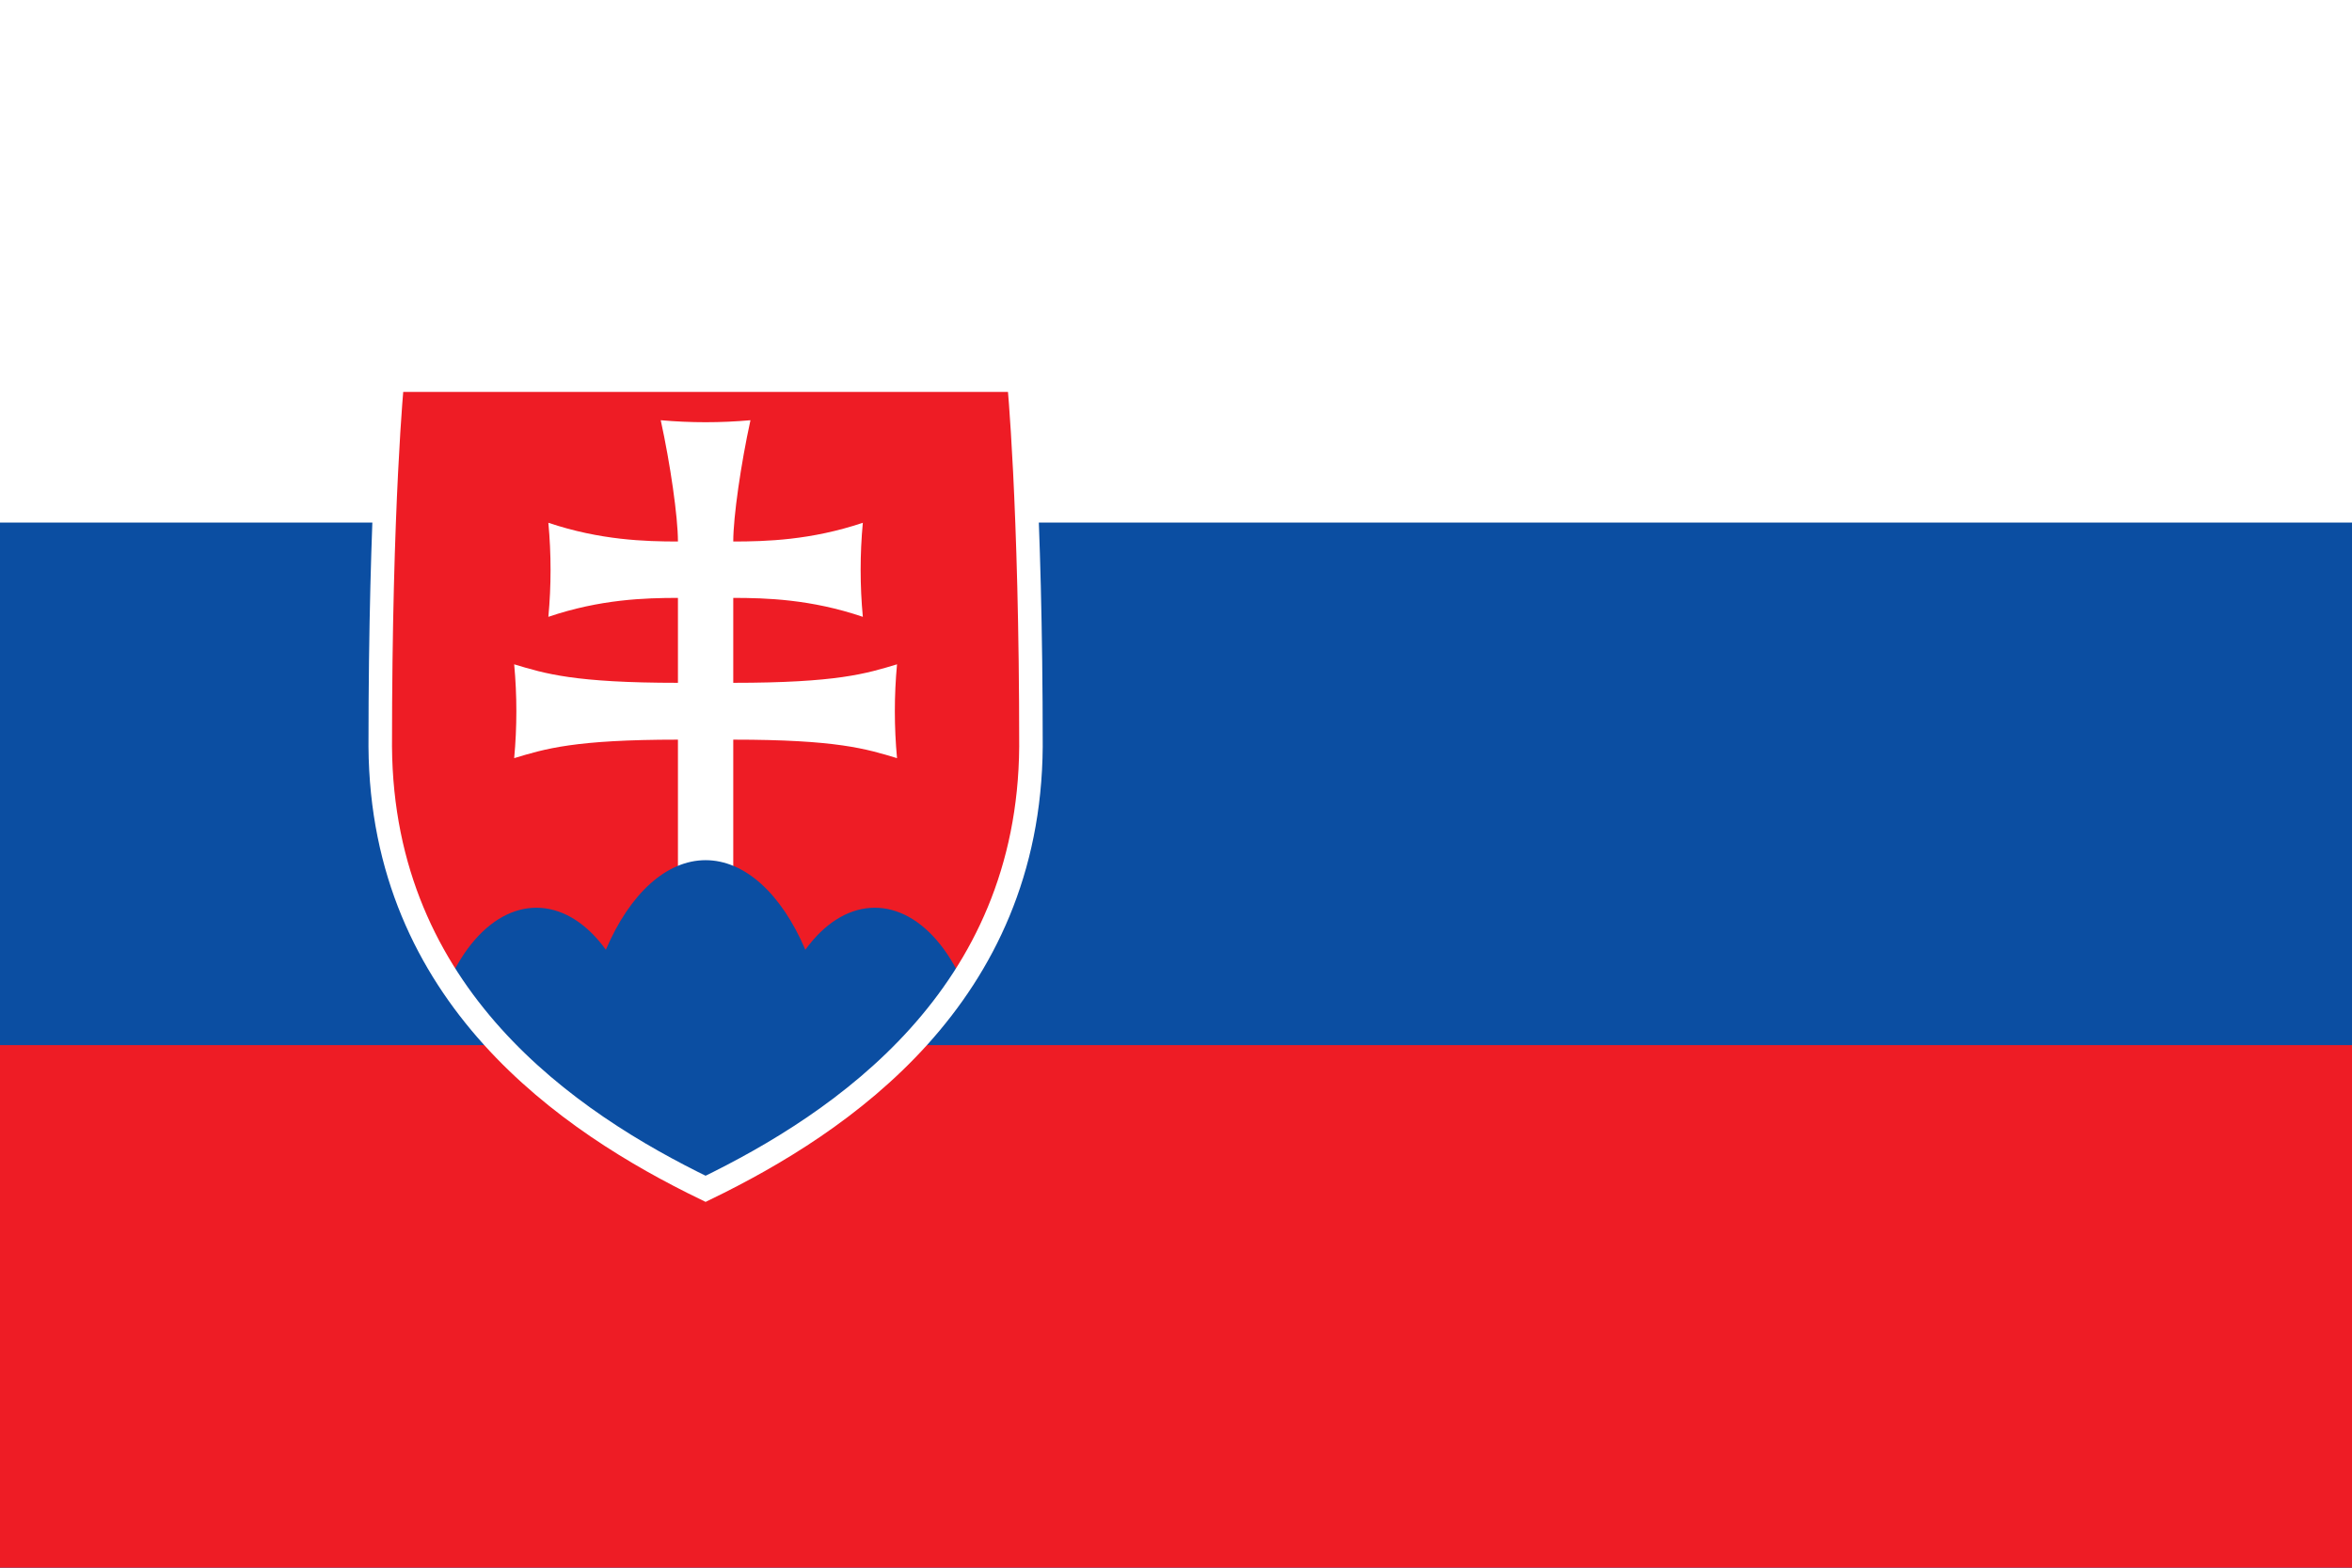
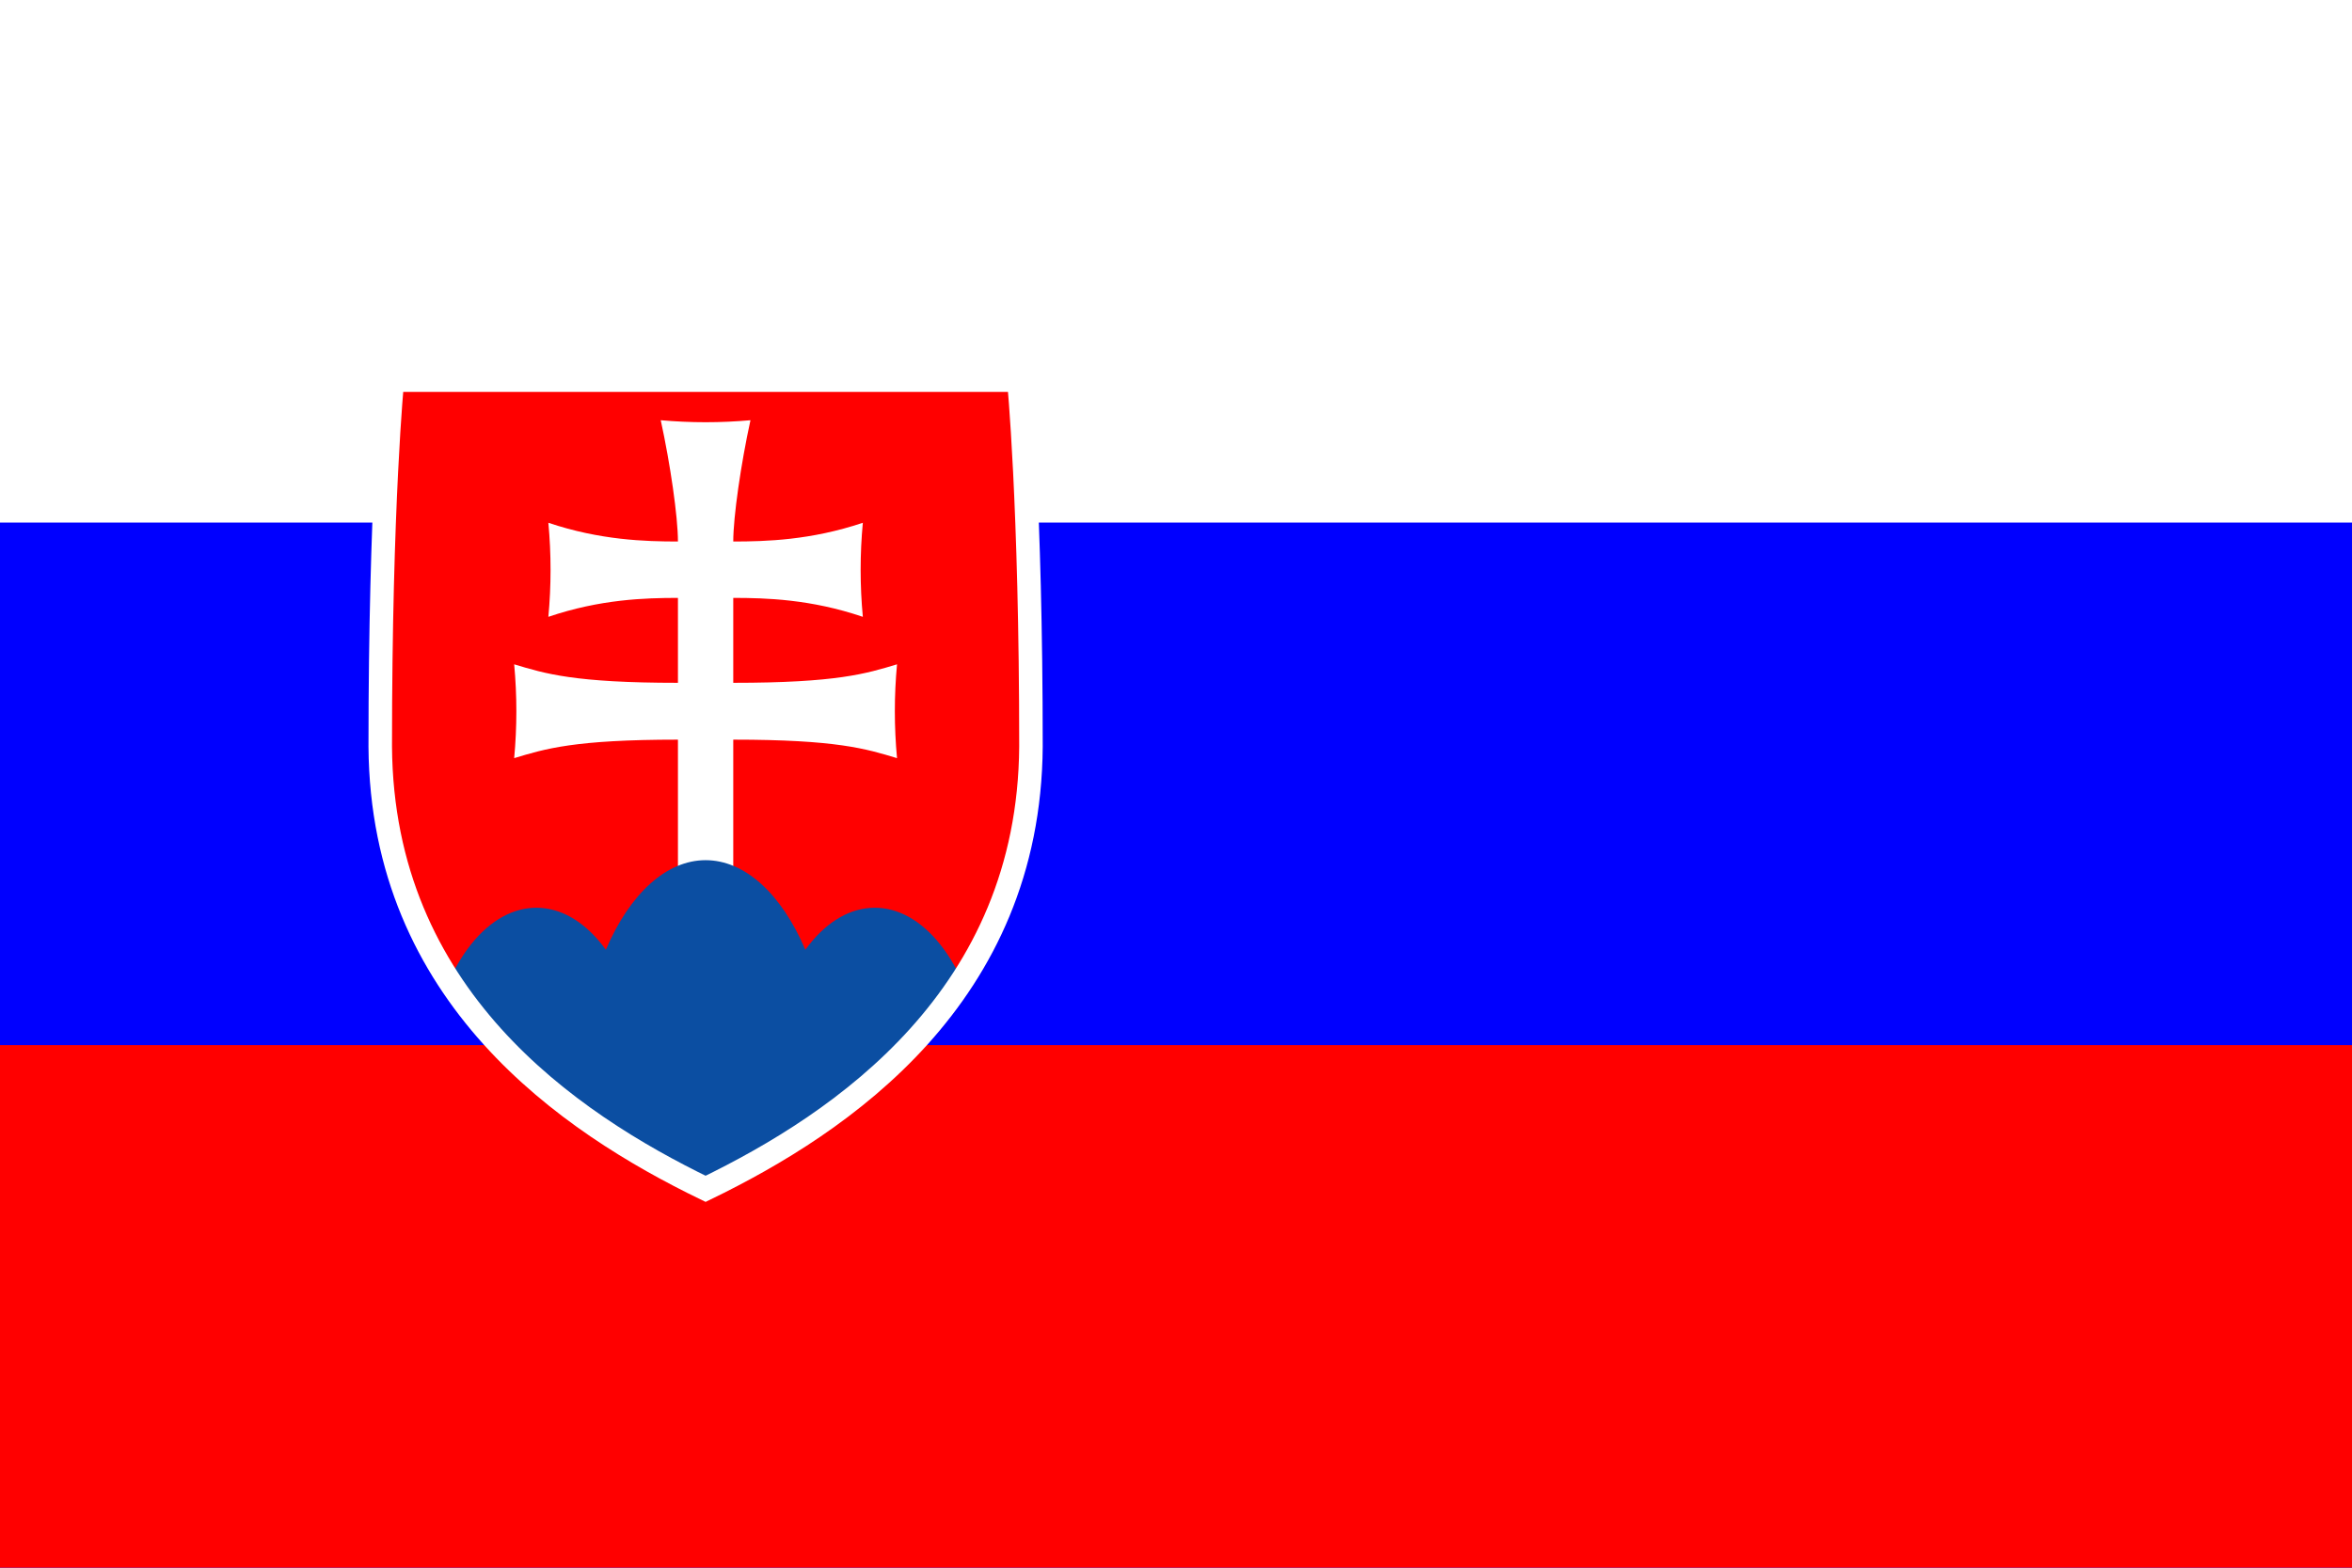
- <svg xmlns="http://www.w3.org/2000/svg" xmlns:xlink="http://www.w3.org/1999/xlink" width="900" height="600" viewBox="0 0 10800 7200" fill="#ee1c25">
+ <svg xmlns="http://www.w3.org/2000/svg" xmlns:xlink="http://www.w3.org/1999/xlink" width="900" height="600" viewBox="0 0 10800 7200" fill="#FF0000">
  <defs>
    <clipPath id="b">
      <path id="a" d="M4678 1746s56 561 56 1683c-8 1146-865 1726-1494 2031-629-305-1486-885-1494-2031 0-1122 56-1683 56-1683z" />
    </clipPath>
  </defs>
  <path fill="#fff" d="M0 0h10800v7200H0z" />
-   <path fill="#0b4ea2" d="M0 2400h10800v4800H0z" />
+   <path fill="#0000FF" d="M0 2400h10800v4800H0z" />
  <path d="M0 4800h10800v2400H0z" />
  <use xlink:href="#a" />
  <path fill="#fff" d="M3113 4800V3397c-475 0-610 42-752 85a2323 2323 0 0 0 0-431c142 43 277 85 752 85v-390c-150 0-357 6-595 87a2323 2323 0 0 0 0-432c238 80 445 86 595 86 0-113-35-356-79-557a2323 2323 0 0 0 412 0c-44 201-79 444-79 557 150 0 357-6 595-86a2323 2323 0 0 0 0 432c-238-81-445-87-595-87v390c475 0 610-42 752-85a2323 2323 0 0 0 0 431c-142-43-277-85-752-85v1403z" />
  <path clip-path="url(#b)" fill="#0b4ea2" d="M2463 5903a507 867 0 1 1 319-1541 584 1084 0 0 1 916 0 507 867 0 1 1 319 1541z" />
  <use xlink:href="#a" fill="none" stroke="#fff" stroke-width="108" />
</svg>
